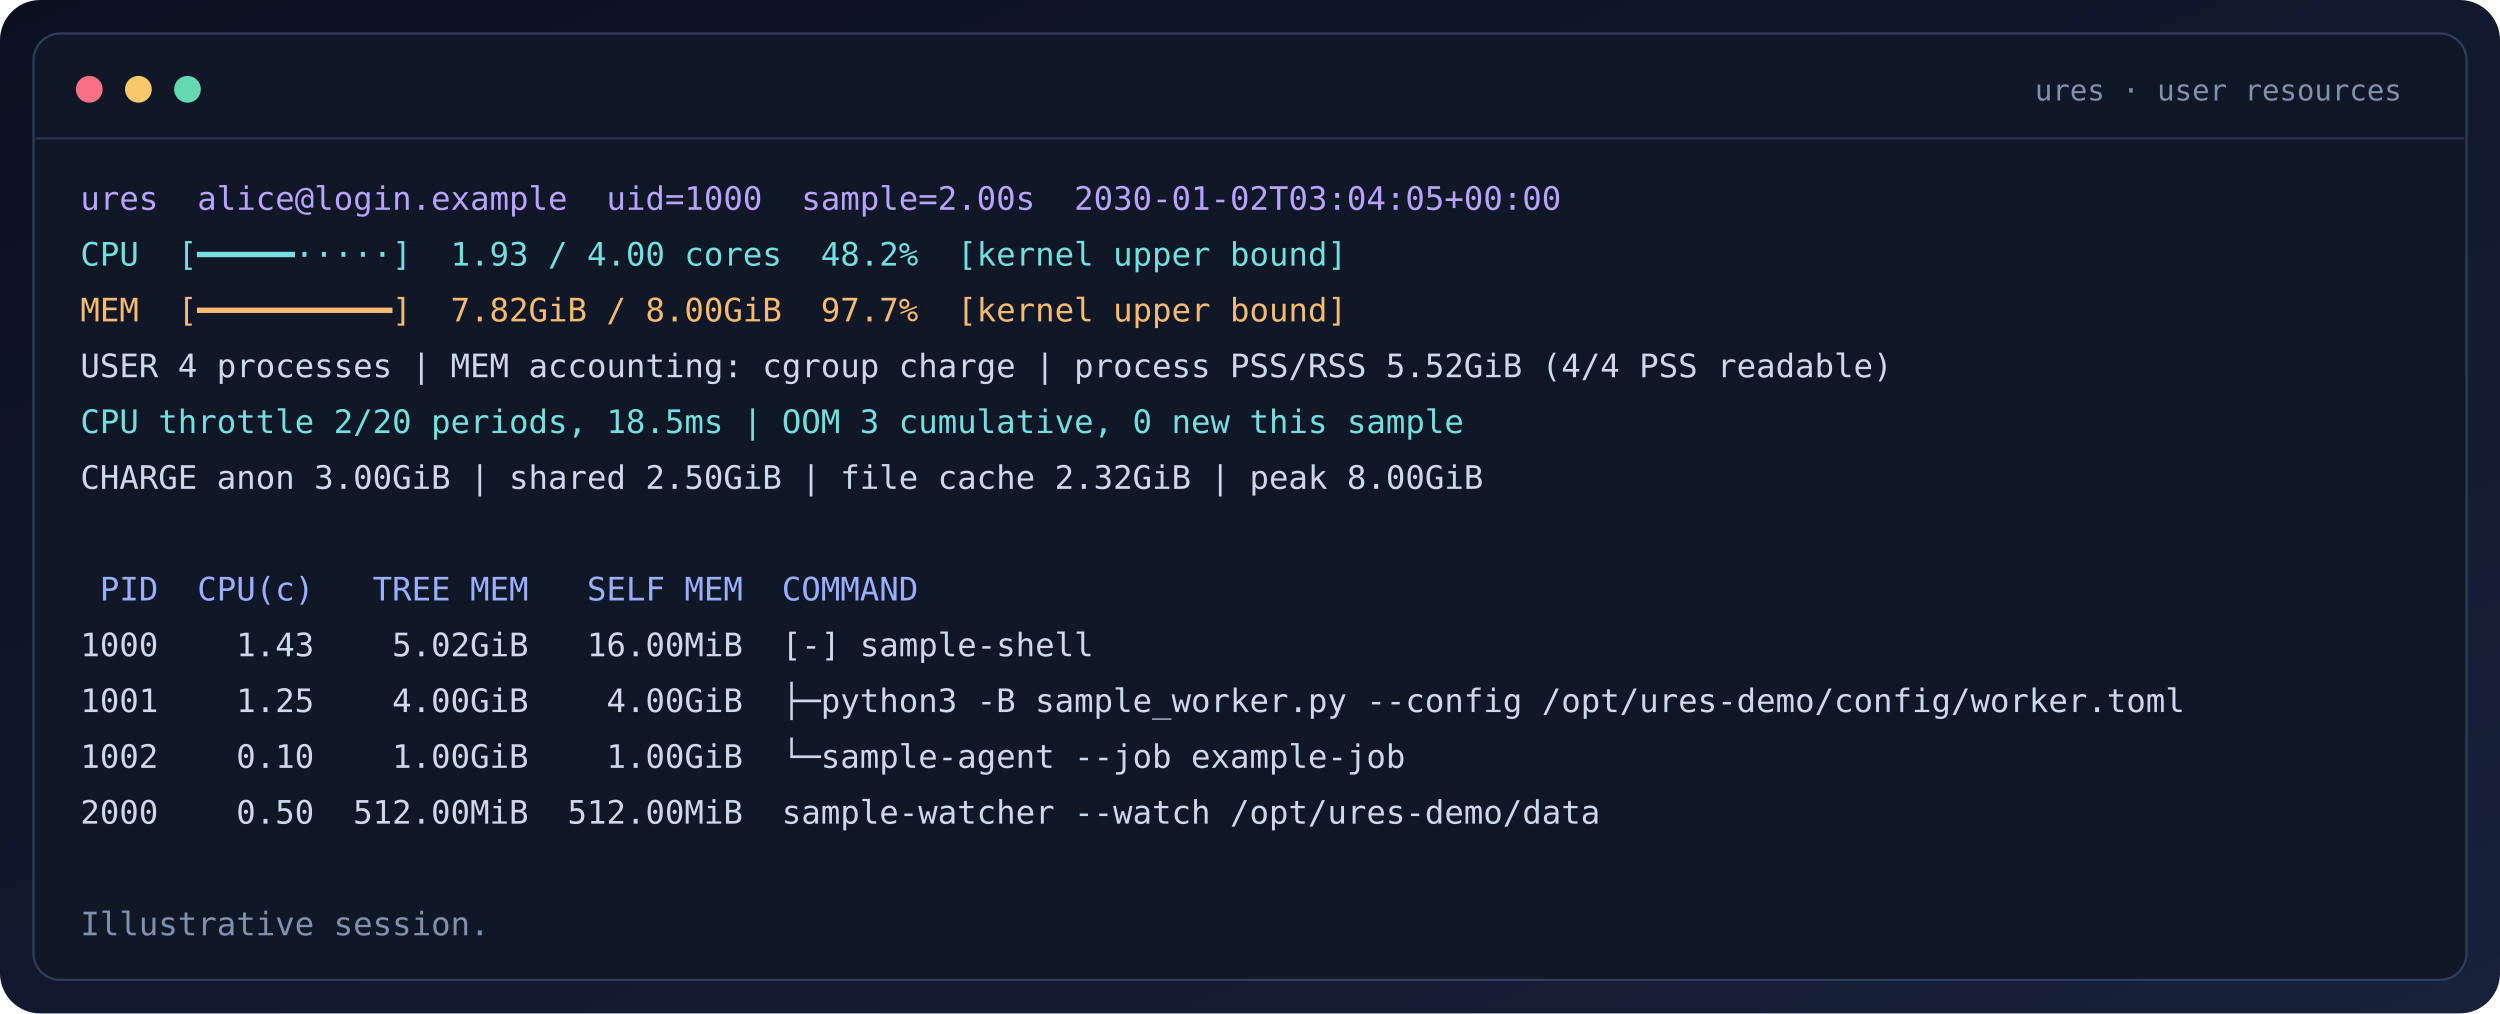
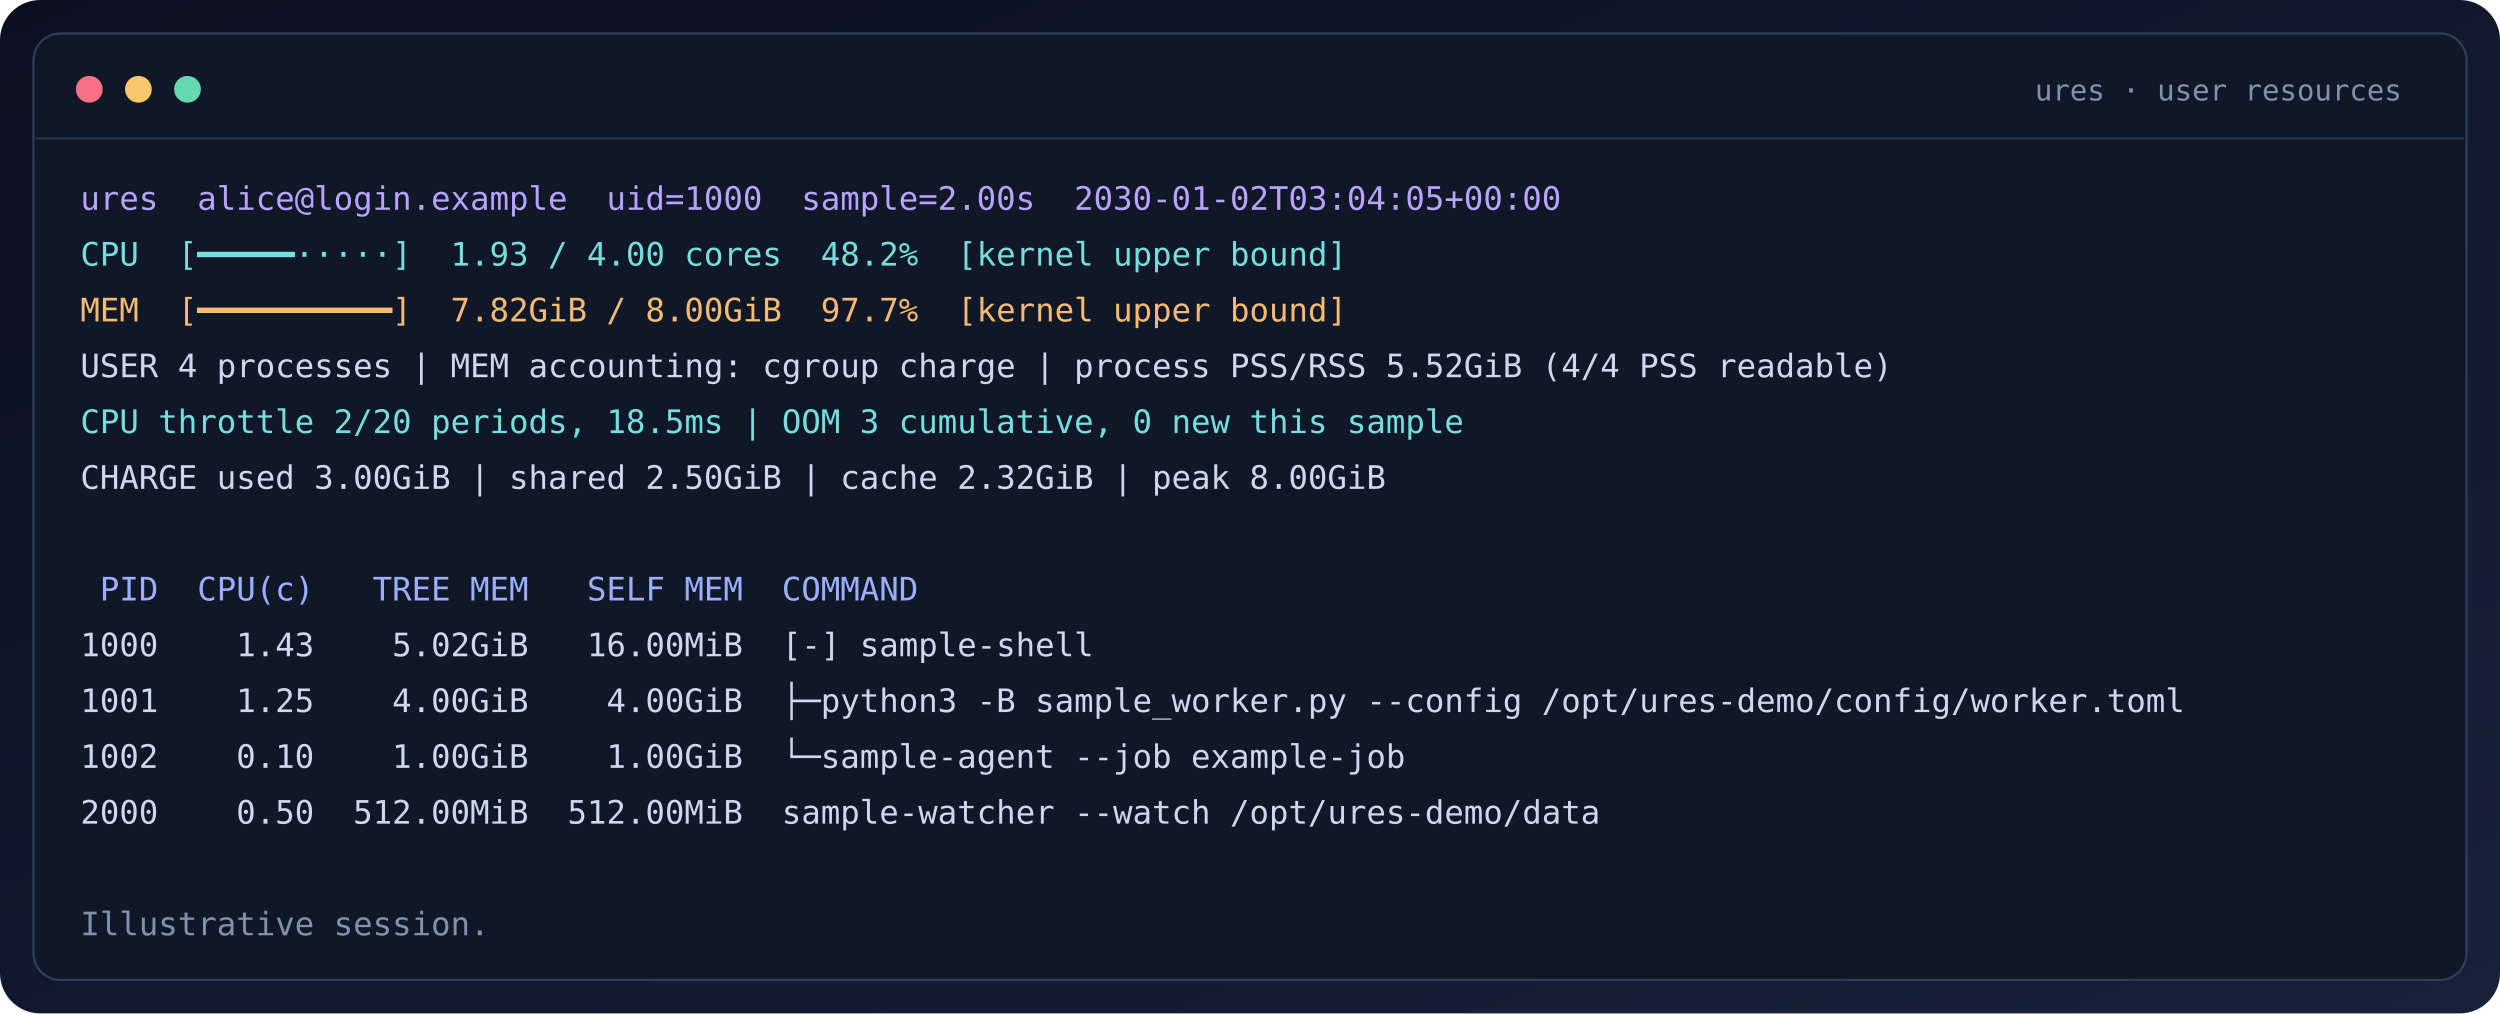
<svg xmlns="http://www.w3.org/2000/svg" width="1120" height="454" viewBox="0 0 1120 454" role="img" aria-label="ures fictional terminal preview">
  <defs>
    <linearGradient id="bg" x2="1" y2="1">
      <stop stop-color="#0b1021" />
      <stop offset="1" stop-color="#17213a" />
    </linearGradient>
  </defs>
  <rect width="1120" height="454" rx="18" fill="url(#bg)" />
  <rect x="15" y="15" width="1090" height="424" rx="12" fill="#101727" stroke="#2e3d58" />
  <circle cx="40" cy="40" r="6" fill="#fa7186" />
  <circle cx="62" cy="40" r="6" fill="#f8c86a" />
  <circle cx="84" cy="40" r="6" fill="#65d7b1" />
  <text x="1076" y="45" text-anchor="end" fill="#8291ab" font-family="monospace" font-size="13">ures · user resources</text>
  <path d="M16 62H1104" stroke="#27364f" />
  <g font-family="'DejaVu Sans Mono',monospace" font-size="14.5" xml:space="preserve">
    <text x="36" y="94" fill="#b8a3ff">ures  alice@login.example  uid=1000  sample=2.00s  2030-01-02T03:04:05+00:00</text>
    <text x="36" y="119" fill="#74dfdf">CPU  [━━━━━·····]  1.93 / 4.00 cores  48.2%  [kernel upper bound]</text>
    <text x="36" y="144" fill="#f6ba70">MEM  [━━━━━━━━━━]  7.82GiB / 8.00GiB  97.7%  [kernel upper bound]</text>
    <text x="36" y="169" fill="#cdd8eb">USER 4 processes | MEM accounting: cgroup charge | process PSS/RSS 5.52GiB (4/4 PSS readable)</text>
    <text x="36" y="194" fill="#74dfdf">CPU throttle 2/20 periods, 18.5ms | OOM 3 cumulative, 0 new this sample</text>
-     <text x="36" y="219" fill="#cdd8eb">CHARGE anon 3.00GiB | shared 2.50GiB | file cache 2.32GiB | peak 8.00GiB</text>
+     <text x="36" y="219" fill="#cdd8eb">CHARGE used 3.00GiB | shared 2.50GiB | cache 2.32GiB | peak 8.00GiB</text>
    <text x="36" y="244" fill="#cdd8eb" />
    <text x="36" y="269" fill="#9bafff"> PID  CPU(c)   TREE MEM   SELF MEM  COMMAND</text>
    <text x="36" y="294" fill="#cdd8eb">1000    1.43    5.02GiB   16.00MiB  [-] sample-shell</text>
    <text x="36" y="319" fill="#cdd8eb">1001    1.25    4.00GiB    4.00GiB  ├─python3 -B sample_worker.py --config /opt/ures-demo/config/worker.toml</text>
    <text x="36" y="344" fill="#cdd8eb">1002    0.10    1.00GiB    1.00GiB  └─sample-agent --job example-job</text>
    <text x="36" y="369" fill="#cdd8eb">2000    0.50  512.00MiB  512.00MiB  sample-watcher --watch /opt/ures-demo/data</text>
    <text x="36" y="394" fill="#cdd8eb" />
    <text x="36" y="419" fill="#8291ab">Illustrative session.</text>
  </g>
</svg>
